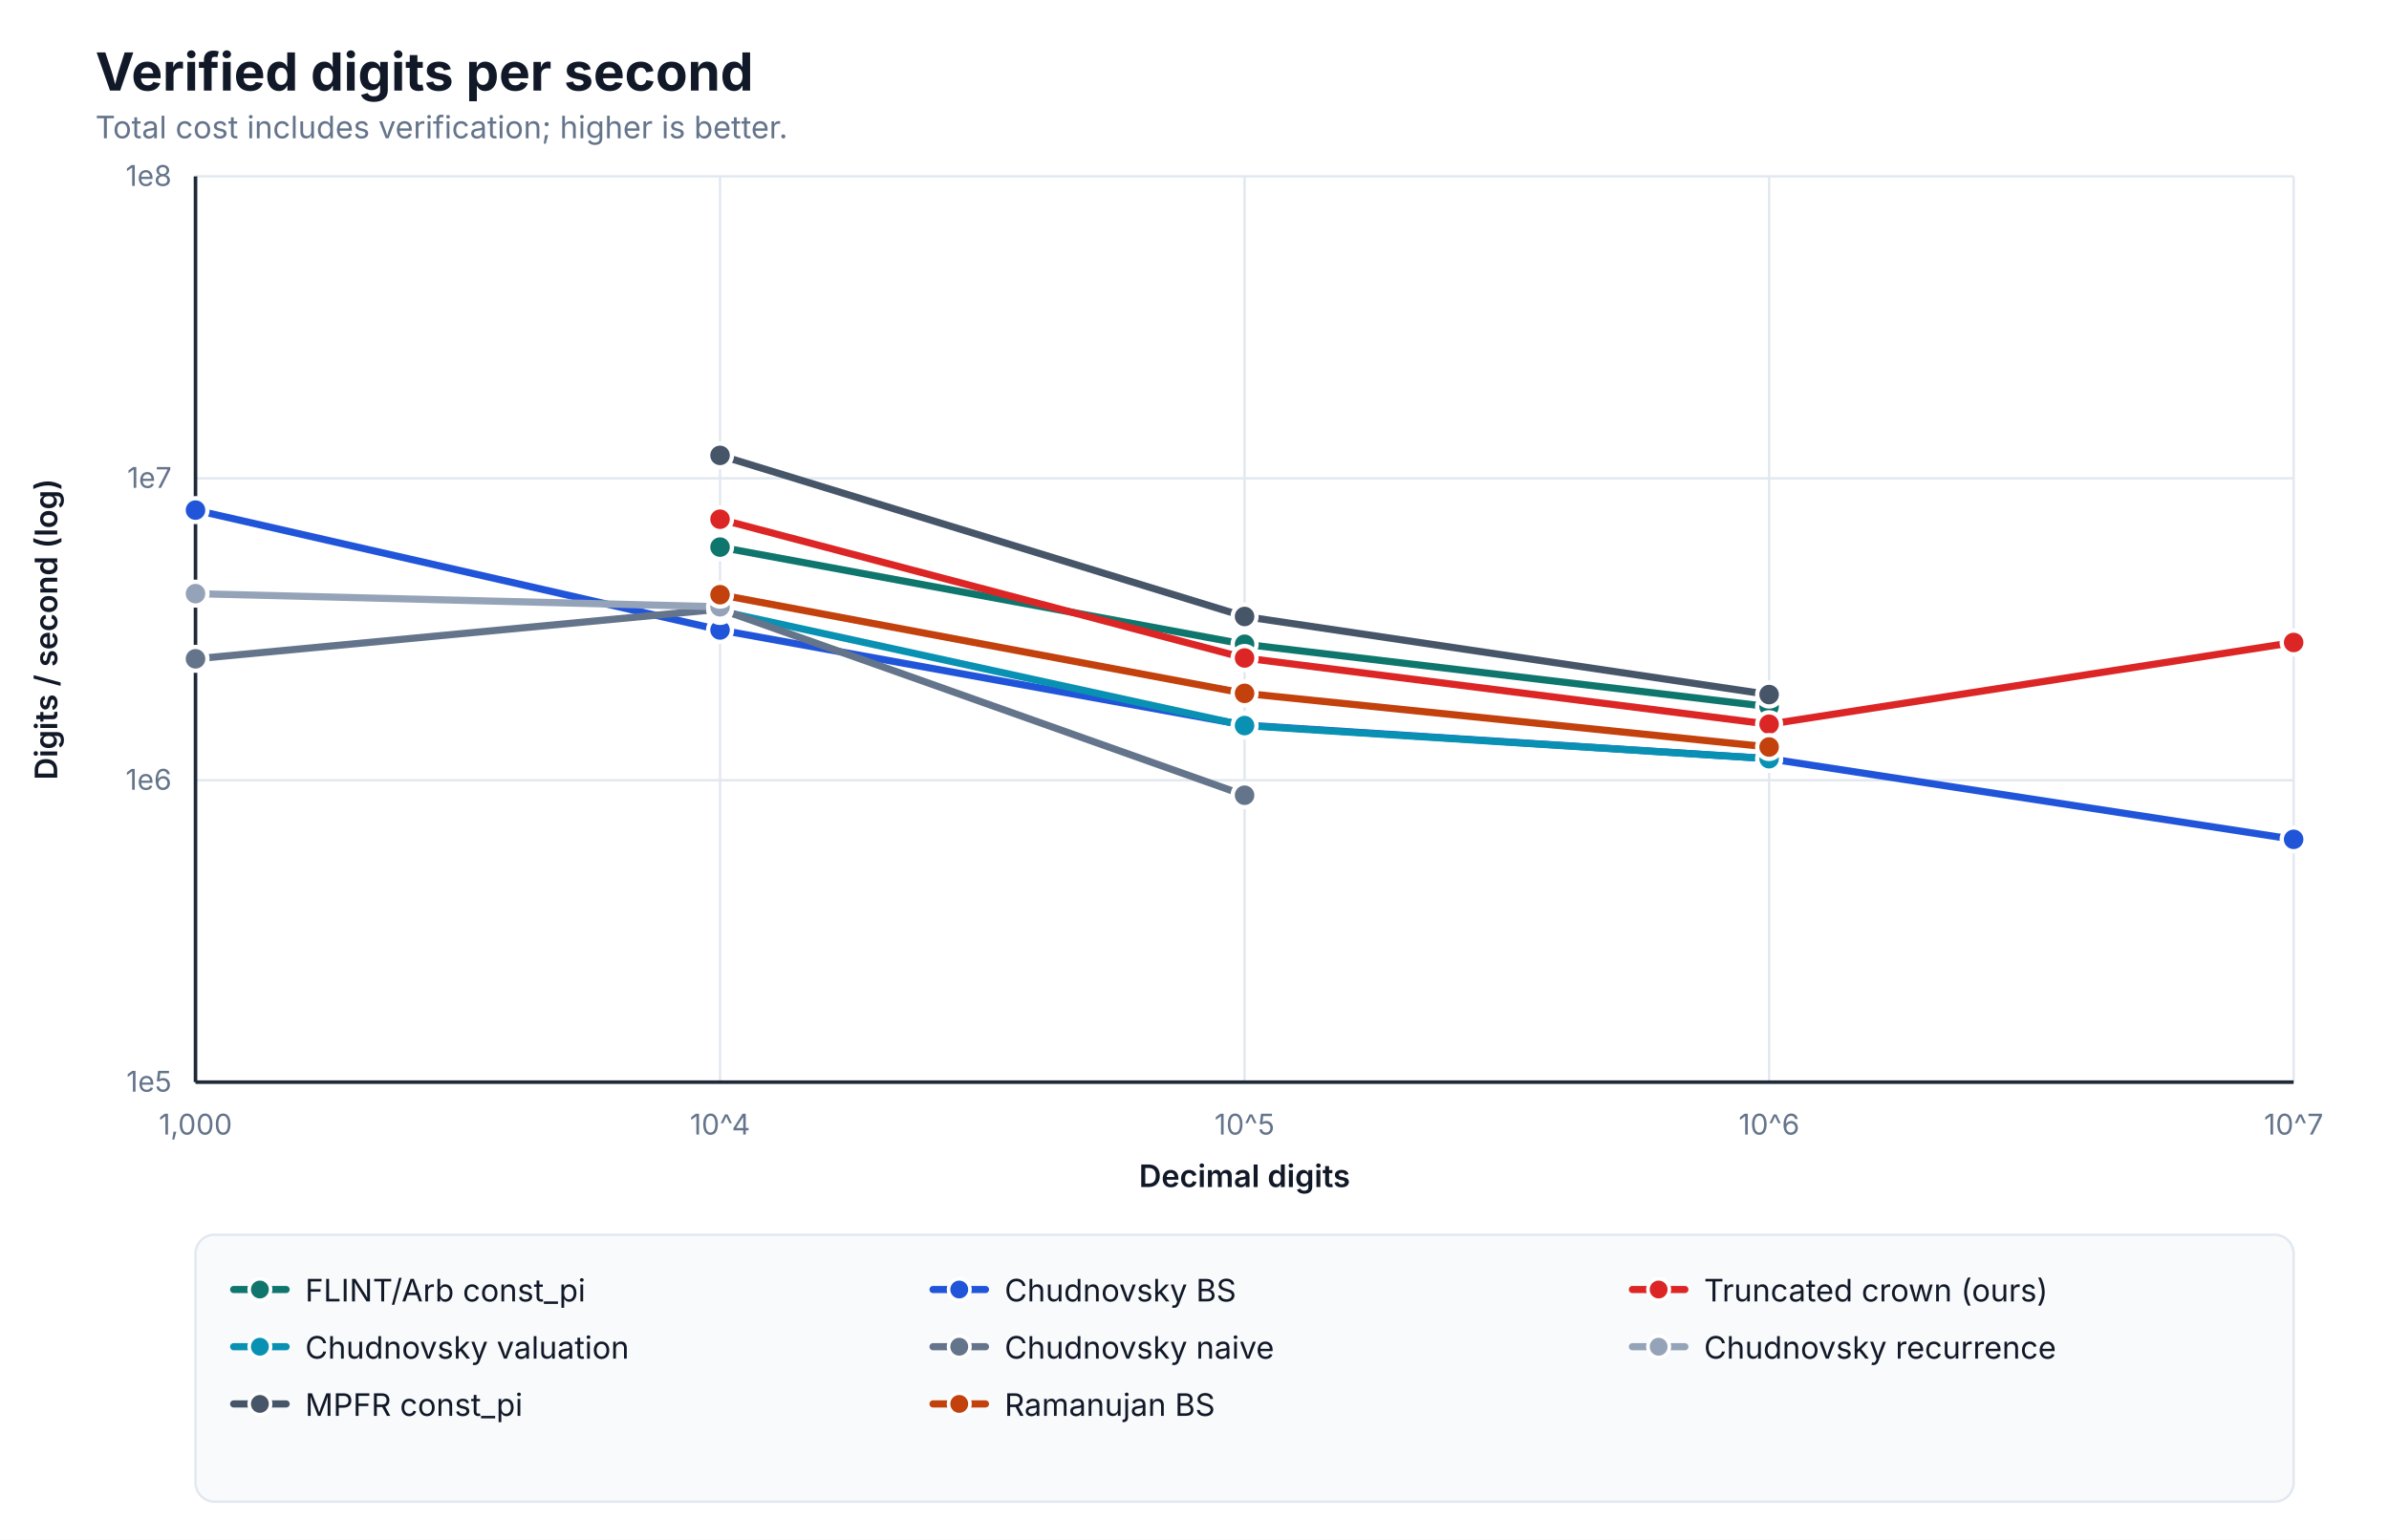
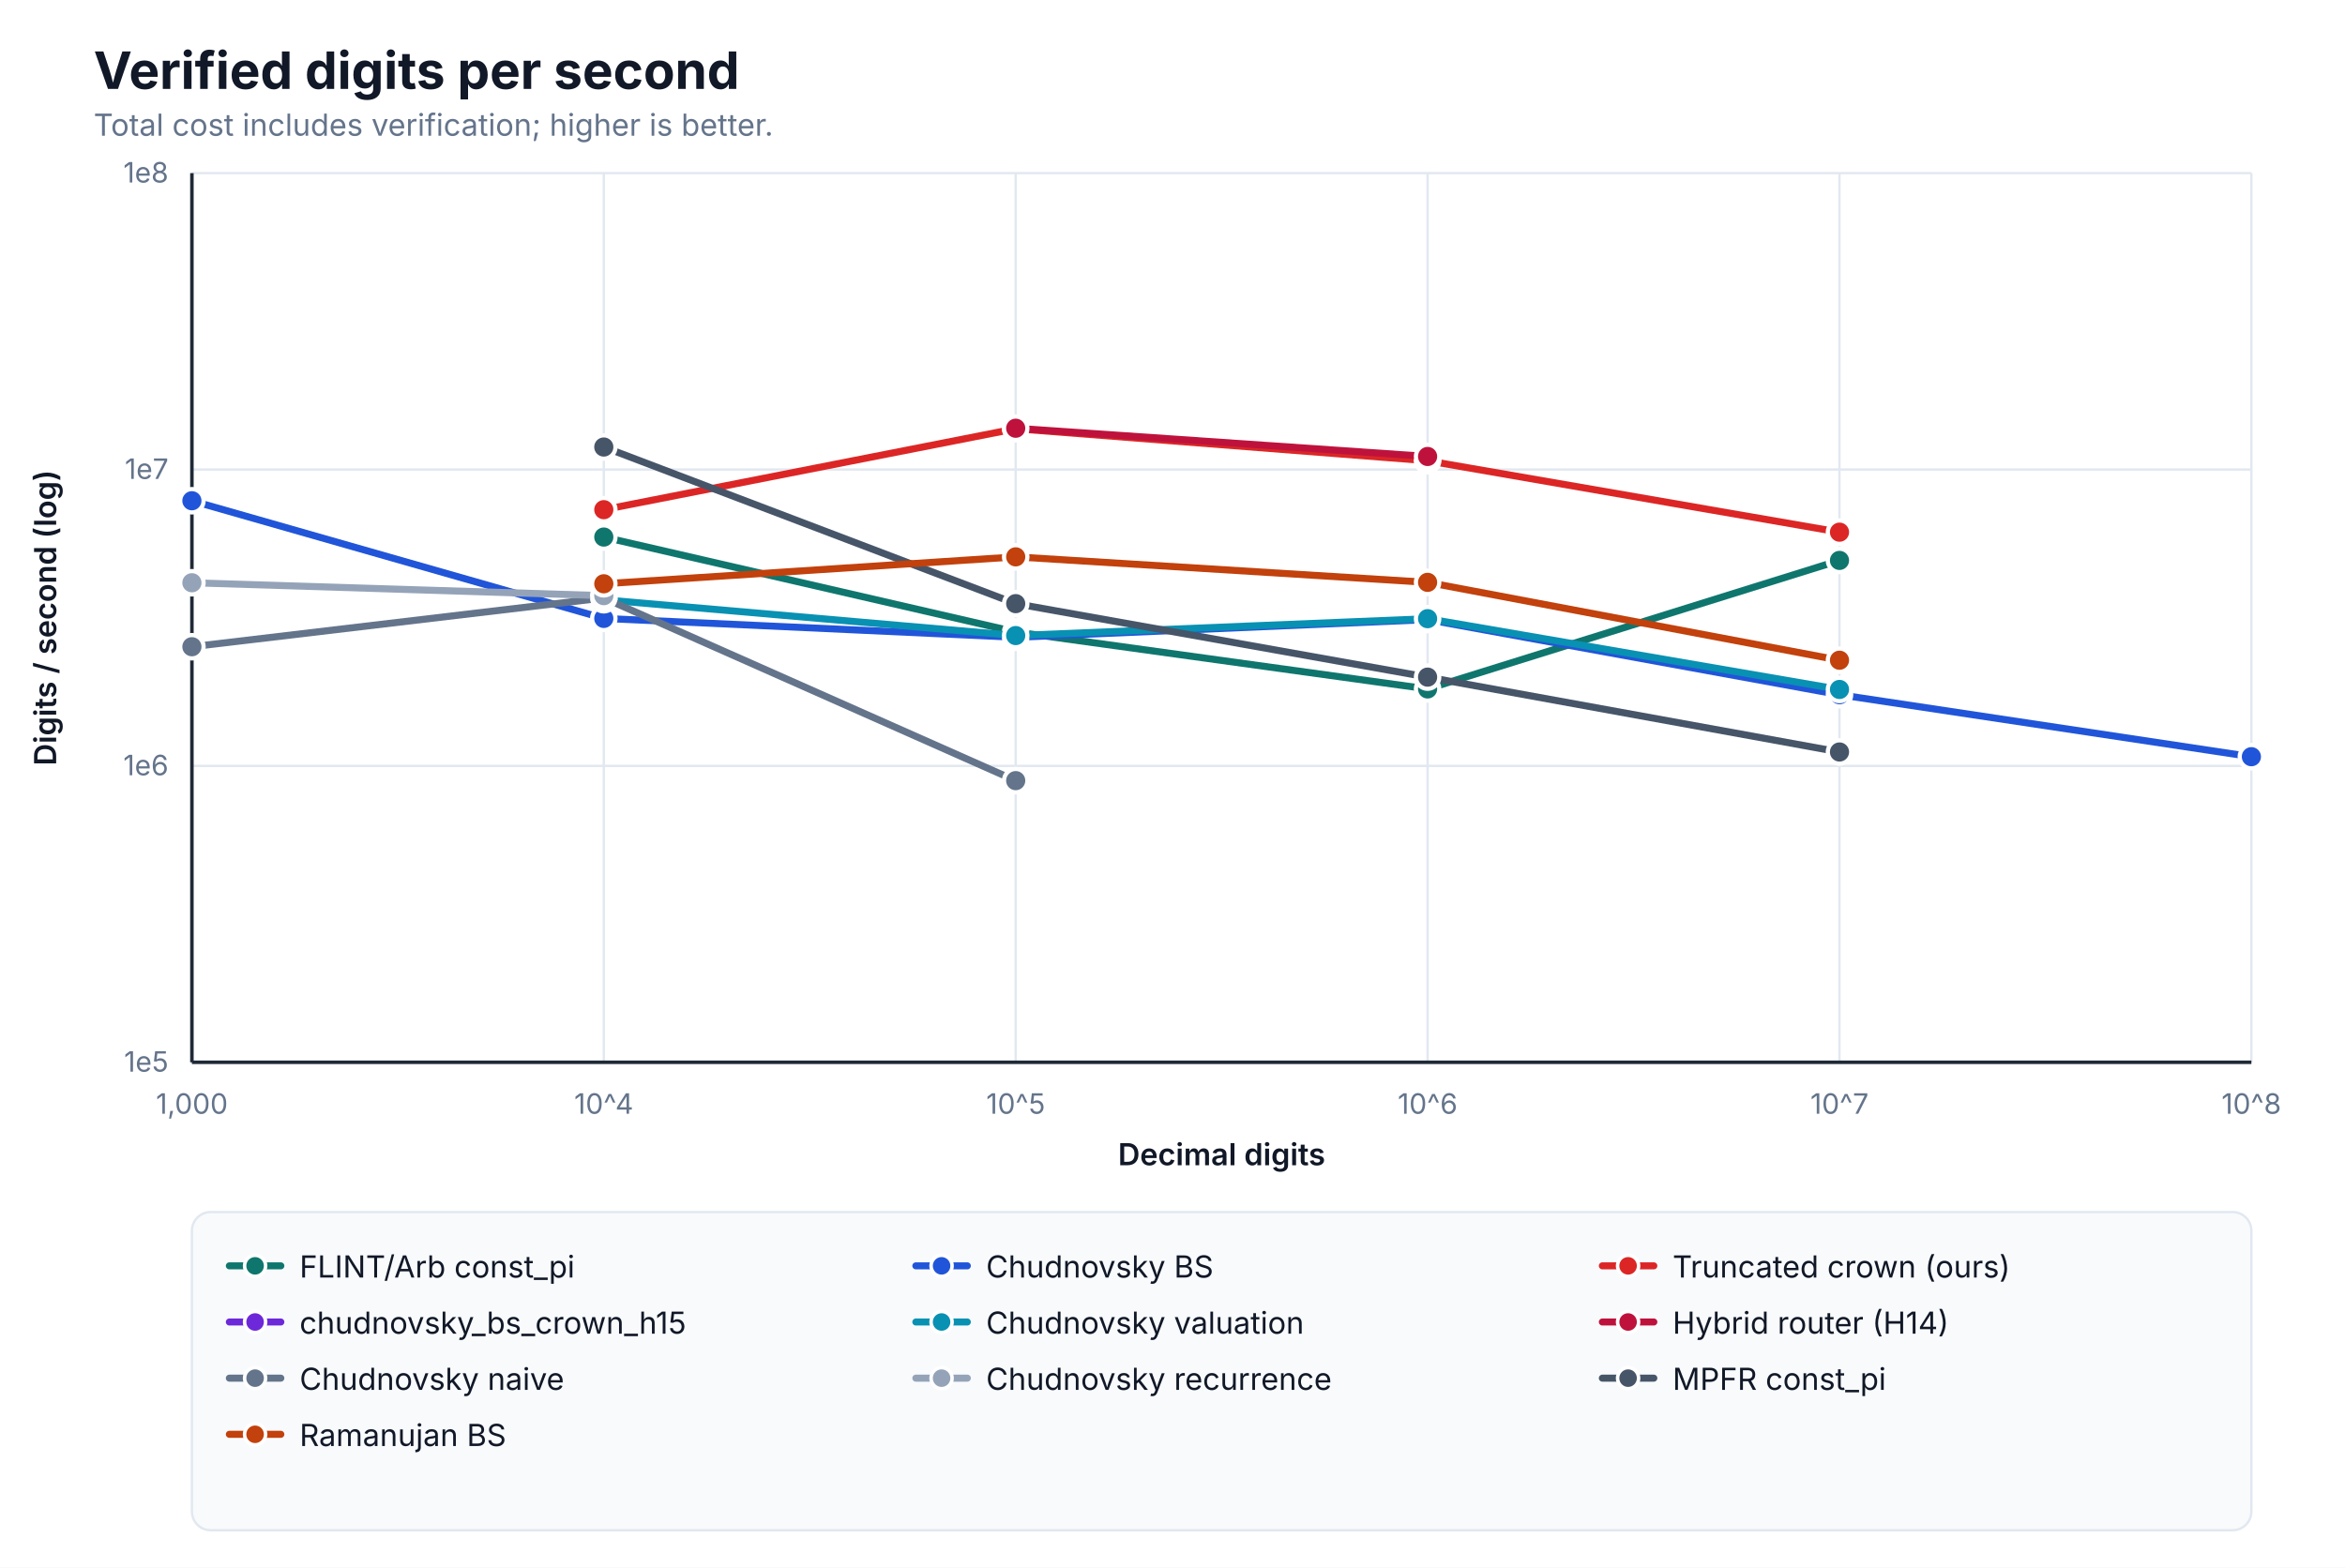
- <svg xmlns="http://www.w3.org/2000/svg" viewBox="0 0 1002 646" role="img" aria-labelledby="title desc">
+ <svg xmlns="http://www.w3.org/2000/svg" viewBox="0 0 1002 670" role="img" aria-labelledby="title desc">
  <style>text{font-family:-apple-system,BlinkMacSystemFont,'Segoe UI',sans-serif}.title{font-size:22px;font-weight:700;fill:#111827}.subtitle{font-size:13px;fill:#64748b}.axis{stroke:#1f2937;stroke-width:1.5}.grid{stroke:#e2e8f0;stroke-width:1}.tick{font-size:12px;fill:#64748b}.label{font-size:13px;font-weight:600;fill:#111827}.legend{font-size:13px;fill:#111827}.legend-box{fill:#f8fafc;stroke:#e2e8f0;stroke-width:1}.refline{stroke:#94a3b8;stroke-width:1.5;stroke-dasharray:6 4}</style>
-   <rect width="1002" height="646" fill="#fff" />
+   <rect width="1002" height="670" fill="#fff" />
  <text class="title" x="40" y="38">Verified digits per second</text>
  <text class="subtitle" x="40" y="58">Total cost includes verification; higher is better.</text>
  <line class="grid" x1="82" y1="74" x2="82" y2="454" />
  <text class="tick" x="82" y="476" text-anchor="middle">1,000</text>
-   <line class="grid" x1="302" y1="74" x2="302" y2="454" />
-   <text class="tick" x="302" y="476" text-anchor="middle">10^4</text>
-   <line class="grid" x1="522" y1="74" x2="522" y2="454" />
-   <text class="tick" x="522" y="476" text-anchor="middle">10^5</text>
-   <line class="grid" x1="742" y1="74" x2="742" y2="454" />
-   <text class="tick" x="742" y="476" text-anchor="middle">10^6</text>
+   <line class="grid" x1="258" y1="74" x2="258" y2="454" />
+   <text class="tick" x="258" y="476" text-anchor="middle">10^4</text>
+   <line class="grid" x1="434" y1="74" x2="434" y2="454" />
+   <text class="tick" x="434" y="476" text-anchor="middle">10^5</text>
+   <line class="grid" x1="610" y1="74" x2="610" y2="454" />
+   <text class="tick" x="610" y="476" text-anchor="middle">10^6</text>
+   <line class="grid" x1="786" y1="74" x2="786" y2="454" />
+   <text class="tick" x="786" y="476" text-anchor="middle">10^7</text>
  <line class="grid" x1="962" y1="74" x2="962" y2="454" />
-   <text class="tick" x="962" y="476" text-anchor="middle">10^7</text>
+   <text class="tick" x="962" y="476" text-anchor="middle">10^8</text>
  <line class="grid" x1="82" y1="454" x2="962" y2="454" />
  <text class="tick" x="72" y="458" text-anchor="end">1e5</text>
  <line class="grid" x1="82" y1="327.33" x2="962" y2="327.33" />
  <text class="tick" x="72" y="331.33" text-anchor="end">1e6</text>
  <line class="grid" x1="82" y1="200.67" x2="962" y2="200.67" />
  <text class="tick" x="72" y="204.67" text-anchor="end">1e7</text>
  <line class="grid" x1="82" y1="74" x2="962" y2="74" />
  <text class="tick" x="72" y="78" text-anchor="end">1e8</text>
  <line class="axis" x1="82" y1="454" x2="962" y2="454" />
  <line class="axis" x1="82" y1="74" x2="82" y2="454" />
  <text class="label" x="522" y="498" text-anchor="middle">Decimal digits</text>
  <text class="label" transform="translate(24 264) rotate(-90)" text-anchor="middle">Digits / second (log)</text>
-   <path d="M302 229.53 L522 270.29 L742 296.47" fill="none" stroke="#0f766e" stroke-width="3" stroke-linejoin="round" stroke-linecap="round" />
-   <circle cx="302" cy="229.53" r="5" fill="#0f766e" stroke="#fff" stroke-width="1.8" />
-   <circle cx="522" cy="270.29" r="5" fill="#0f766e" stroke="#fff" stroke-width="1.8" />
-   <circle cx="742" cy="296.47" r="5" fill="#0f766e" stroke="#fff" stroke-width="1.8" />
-   <path d="M82 214.01 L302 264.3 L522 304.19 L742 318.3 L962 352.13" fill="none" stroke="#2155d9" stroke-width="3" stroke-linejoin="round" stroke-linecap="round" />
+   <path d="M258 229.53 L434 270.09 L610 294.44 L786 239.51" fill="none" stroke="#0f766e" stroke-width="3" stroke-linejoin="round" stroke-linecap="round" />
+   <circle cx="258" cy="229.53" r="5" fill="#0f766e" stroke="#fff" stroke-width="1.8" />
+   <circle cx="434" cy="270.09" r="5" fill="#0f766e" stroke="#fff" stroke-width="1.8" />
+   <circle cx="610" cy="294.44" r="5" fill="#0f766e" stroke="#fff" stroke-width="1.8" />
+   <circle cx="786" cy="239.51" r="5" fill="#0f766e" stroke="#fff" stroke-width="1.8" />
+   <path d="M82 214.01 L258 264.3 L434 272.37 L610 264.81 L786 296.91 L962 323.4" fill="none" stroke="#2155d9" stroke-width="3" stroke-linejoin="round" stroke-linecap="round" />
  <circle cx="82" cy="214.01" r="5" fill="#2155d9" stroke="#fff" stroke-width="1.8" />
-   <circle cx="302" cy="264.3" r="5" fill="#2155d9" stroke="#fff" stroke-width="1.8" />
-   <circle cx="522" cy="304.19" r="5" fill="#2155d9" stroke="#fff" stroke-width="1.8" />
-   <circle cx="742" cy="318.3" r="5" fill="#2155d9" stroke="#fff" stroke-width="1.8" />
-   <circle cx="962" cy="352.13" r="5" fill="#2155d9" stroke="#fff" stroke-width="1.8" />
-   <path d="M302 217.83 L522 276.05 L742 303.84 L962 269.54" fill="none" stroke="#dc2626" stroke-width="3" stroke-linejoin="round" stroke-linecap="round" />
-   <circle cx="302" cy="217.83" r="5" fill="#dc2626" stroke="#fff" stroke-width="1.8" />
-   <circle cx="522" cy="276.05" r="5" fill="#dc2626" stroke="#fff" stroke-width="1.8" />
-   <circle cx="742" cy="303.84" r="5" fill="#dc2626" stroke="#fff" stroke-width="1.8" />
-   <circle cx="962" cy="269.54" r="5" fill="#dc2626" stroke="#fff" stroke-width="1.8" />
-   <path d="M302 256.32 L522 304.41 L742 318.31" fill="none" stroke="#0891b2" stroke-width="3" stroke-linejoin="round" stroke-linecap="round" />
-   <circle cx="302" cy="256.32" r="5" fill="#0891b2" stroke="#fff" stroke-width="1.8" />
-   <circle cx="522" cy="304.41" r="5" fill="#0891b2" stroke="#fff" stroke-width="1.8" />
-   <circle cx="742" cy="318.31" r="5" fill="#0891b2" stroke="#fff" stroke-width="1.8" />
-   <path d="M82 276.4 L302 255.55 L522 333.63" fill="none" stroke="#64748b" stroke-width="3" stroke-linejoin="round" stroke-linecap="round" />
+   <circle cx="258" cy="264.3" r="5" fill="#2155d9" stroke="#fff" stroke-width="1.8" />
+   <circle cx="434" cy="272.37" r="5" fill="#2155d9" stroke="#fff" stroke-width="1.8" />
+   <circle cx="610" cy="264.81" r="5" fill="#2155d9" stroke="#fff" stroke-width="1.8" />
+   <circle cx="786" cy="296.91" r="5" fill="#2155d9" stroke="#fff" stroke-width="1.8" />
+   <circle cx="962" cy="323.4" r="5" fill="#2155d9" stroke="#fff" stroke-width="1.8" />
+   <path d="M258 217.83 L434 183.23 L610 196.93 L786 227.44" fill="none" stroke="#dc2626" stroke-width="3" stroke-linejoin="round" stroke-linecap="round" />
+   <circle cx="258" cy="217.83" r="5" fill="#dc2626" stroke="#fff" stroke-width="1.8" />
+   <circle cx="434" cy="183.23" r="5" fill="#dc2626" stroke="#fff" stroke-width="1.8" />
+   <circle cx="610" cy="196.93" r="5" fill="#dc2626" stroke="#fff" stroke-width="1.8" />
+   <circle cx="786" cy="227.44" r="5" fill="#dc2626" stroke="#fff" stroke-width="1.8" />
+   <circle cx="610" cy="196.26" r="5" fill="#6d28d9" stroke="#fff" stroke-width="1.8" />
+   <path d="M258 256.32 L434 271.63 L610 264.41 L786 294.66" fill="none" stroke="#0891b2" stroke-width="3" stroke-linejoin="round" stroke-linecap="round" />
+   <circle cx="258" cy="256.32" r="5" fill="#0891b2" stroke="#fff" stroke-width="1.8" />
+   <circle cx="434" cy="271.63" r="5" fill="#0891b2" stroke="#fff" stroke-width="1.8" />
+   <circle cx="610" cy="264.41" r="5" fill="#0891b2" stroke="#fff" stroke-width="1.8" />
+   <circle cx="786" cy="294.66" r="5" fill="#0891b2" stroke="#fff" stroke-width="1.8" />
+   <path d="M434 183.02 L610 195.09" fill="none" stroke="#be123c" stroke-width="3" stroke-linejoin="round" stroke-linecap="round" />
+   <circle cx="434" cy="183.02" r="5" fill="#be123c" stroke="#fff" stroke-width="1.8" />
+   <circle cx="610" cy="195.09" r="5" fill="#be123c" stroke="#fff" stroke-width="1.8" />
+   <path d="M82 276.4 L258 255.55 L434 333.63" fill="none" stroke="#64748b" stroke-width="3" stroke-linejoin="round" stroke-linecap="round" />
  <circle cx="82" cy="276.4" r="5" fill="#64748b" stroke="#fff" stroke-width="1.8" />
-   <circle cx="302" cy="255.55" r="5" fill="#64748b" stroke="#fff" stroke-width="1.8" />
-   <circle cx="522" cy="333.63" r="5" fill="#64748b" stroke="#fff" stroke-width="1.8" />
-   <path d="M82 249.06 L302 254.57" fill="none" stroke="#94a3b8" stroke-width="3" stroke-linejoin="round" stroke-linecap="round" />
+   <circle cx="258" cy="255.55" r="5" fill="#64748b" stroke="#fff" stroke-width="1.8" />
+   <circle cx="434" cy="333.63" r="5" fill="#64748b" stroke="#fff" stroke-width="1.8" />
+   <path d="M82 249.06 L258 254.57" fill="none" stroke="#94a3b8" stroke-width="3" stroke-linejoin="round" stroke-linecap="round" />
  <circle cx="82" cy="249.06" r="5" fill="#94a3b8" stroke="#fff" stroke-width="1.8" />
-   <circle cx="302" cy="254.57" r="5" fill="#94a3b8" stroke="#fff" stroke-width="1.8" />
-   <path d="M302 191.05 L522 258.64 L742 291.4" fill="none" stroke="#475569" stroke-width="3" stroke-linejoin="round" stroke-linecap="round" />
-   <circle cx="302" cy="191.05" r="5" fill="#475569" stroke="#fff" stroke-width="1.8" />
-   <circle cx="522" cy="258.64" r="5" fill="#475569" stroke="#fff" stroke-width="1.8" />
-   <circle cx="742" cy="291.4" r="5" fill="#475569" stroke="#fff" stroke-width="1.8" />
-   <path d="M302 249.5 L522 290.89 L742 313.4" fill="none" stroke="#c2410c" stroke-width="3" stroke-linejoin="round" stroke-linecap="round" />
-   <circle cx="302" cy="249.5" r="5" fill="#c2410c" stroke="#fff" stroke-width="1.8" />
-   <circle cx="522" cy="290.89" r="5" fill="#c2410c" stroke="#fff" stroke-width="1.8" />
-   <circle cx="742" cy="313.4" r="5" fill="#c2410c" stroke="#fff" stroke-width="1.8" />
-   <rect class="legend-box" x="82" y="518" width="880" height="112" rx="8" />
+   <circle cx="258" cy="254.57" r="5" fill="#94a3b8" stroke="#fff" stroke-width="1.8" />
+   <path d="M258 191.05 L434 257.99 L610 289.39 L786 321.39" fill="none" stroke="#475569" stroke-width="3" stroke-linejoin="round" stroke-linecap="round" />
+   <circle cx="258" cy="191.05" r="5" fill="#475569" stroke="#fff" stroke-width="1.8" />
+   <circle cx="434" cy="257.99" r="5" fill="#475569" stroke="#fff" stroke-width="1.8" />
+   <circle cx="610" cy="289.39" r="5" fill="#475569" stroke="#fff" stroke-width="1.8" />
+   <circle cx="786" cy="321.39" r="5" fill="#475569" stroke="#fff" stroke-width="1.8" />
+   <path d="M258 249.5 L434 237.99 L610 248.89 L786 282.17" fill="none" stroke="#c2410c" stroke-width="3" stroke-linejoin="round" stroke-linecap="round" />
+   <circle cx="258" cy="249.5" r="5" fill="#c2410c" stroke="#fff" stroke-width="1.8" />
+   <circle cx="434" cy="237.99" r="5" fill="#c2410c" stroke="#fff" stroke-width="1.8" />
+   <circle cx="610" cy="248.89" r="5" fill="#c2410c" stroke="#fff" stroke-width="1.8" />
+   <circle cx="786" cy="282.17" r="5" fill="#c2410c" stroke="#fff" stroke-width="1.8" />
+   <rect class="legend-box" x="82" y="518" width="880" height="136" rx="8" />
  <line x1="98" y1="541" x2="120" y2="541" stroke="#0f766e" stroke-width="3" stroke-linecap="round" />
  <circle cx="109" cy="541" r="4.5" fill="#0f766e" stroke="#fff" stroke-width="1.5" />
  <text class="legend" x="128" y="546">FLINT/Arb const_pi</text>
  <line x1="391.33" y1="541" x2="413.33" y2="541" stroke="#2155d9" stroke-width="3" stroke-linecap="round" />
  <circle cx="402.33" cy="541" r="4.5" fill="#2155d9" stroke="#fff" stroke-width="1.5" />
  <text class="legend" x="421.33" y="546">Chudnovsky BS</text>
  <line x1="684.67" y1="541" x2="706.67" y2="541" stroke="#dc2626" stroke-width="3" stroke-linecap="round" />
  <circle cx="695.67" cy="541" r="4.5" fill="#dc2626" stroke="#fff" stroke-width="1.5" />
  <text class="legend" x="714.67" y="546">Truncated crown (ours)</text>
-   <line x1="98" y1="565" x2="120" y2="565" stroke="#0891b2" stroke-width="3" stroke-linecap="round" />
-   <circle cx="109" cy="565" r="4.5" fill="#0891b2" stroke="#fff" stroke-width="1.5" />
-   <text class="legend" x="128" y="570">Chudnovsky valuation</text>
-   <line x1="391.33" y1="565" x2="413.33" y2="565" stroke="#64748b" stroke-width="3" stroke-linecap="round" />
-   <circle cx="402.33" cy="565" r="4.5" fill="#64748b" stroke="#fff" stroke-width="1.5" />
-   <text class="legend" x="421.33" y="570">Chudnovsky naive</text>
-   <line x1="684.67" y1="565" x2="706.67" y2="565" stroke="#94a3b8" stroke-width="3" stroke-linecap="round" />
-   <circle cx="695.67" cy="565" r="4.5" fill="#94a3b8" stroke="#fff" stroke-width="1.5" />
-   <text class="legend" x="714.67" y="570">Chudnovsky recurrence</text>
-   <line x1="98" y1="589" x2="120" y2="589" stroke="#475569" stroke-width="3" stroke-linecap="round" />
-   <circle cx="109" cy="589" r="4.5" fill="#475569" stroke="#fff" stroke-width="1.5" />
-   <text class="legend" x="128" y="594">MPFR const_pi</text>
-   <line x1="391.33" y1="589" x2="413.33" y2="589" stroke="#c2410c" stroke-width="3" stroke-linecap="round" />
-   <circle cx="402.33" cy="589" r="4.5" fill="#c2410c" stroke="#fff" stroke-width="1.5" />
-   <text class="legend" x="421.33" y="594">Ramanujan BS</text>
+   <line x1="98" y1="565" x2="120" y2="565" stroke="#6d28d9" stroke-width="3" stroke-linecap="round" />
+   <circle cx="109" cy="565" r="4.5" fill="#6d28d9" stroke="#fff" stroke-width="1.5" />
+   <text class="legend" x="128" y="570">chudnovsky_bs_crown_h15</text>
+   <line x1="391.33" y1="565" x2="413.33" y2="565" stroke="#0891b2" stroke-width="3" stroke-linecap="round" />
+   <circle cx="402.33" cy="565" r="4.5" fill="#0891b2" stroke="#fff" stroke-width="1.5" />
+   <text class="legend" x="421.33" y="570">Chudnovsky valuation</text>
+   <line x1="684.67" y1="565" x2="706.67" y2="565" stroke="#be123c" stroke-width="3" stroke-linecap="round" />
+   <circle cx="695.67" cy="565" r="4.5" fill="#be123c" stroke="#fff" stroke-width="1.5" />
+   <text class="legend" x="714.67" y="570">Hybrid router (H14)</text>
+   <line x1="98" y1="589" x2="120" y2="589" stroke="#64748b" stroke-width="3" stroke-linecap="round" />
+   <circle cx="109" cy="589" r="4.5" fill="#64748b" stroke="#fff" stroke-width="1.5" />
+   <text class="legend" x="128" y="594">Chudnovsky naive</text>
+   <line x1="391.33" y1="589" x2="413.33" y2="589" stroke="#94a3b8" stroke-width="3" stroke-linecap="round" />
+   <circle cx="402.33" cy="589" r="4.5" fill="#94a3b8" stroke="#fff" stroke-width="1.5" />
+   <text class="legend" x="421.33" y="594">Chudnovsky recurrence</text>
+   <line x1="684.67" y1="589" x2="706.67" y2="589" stroke="#475569" stroke-width="3" stroke-linecap="round" />
+   <circle cx="695.67" cy="589" r="4.5" fill="#475569" stroke="#fff" stroke-width="1.5" />
+   <text class="legend" x="714.67" y="594">MPFR const_pi</text>
+   <line x1="98" y1="613" x2="120" y2="613" stroke="#c2410c" stroke-width="3" stroke-linecap="round" />
+   <circle cx="109" cy="613" r="4.5" fill="#c2410c" stroke="#fff" stroke-width="1.5" />
+   <text class="legend" x="128" y="618">Ramanujan BS</text>
</svg>
